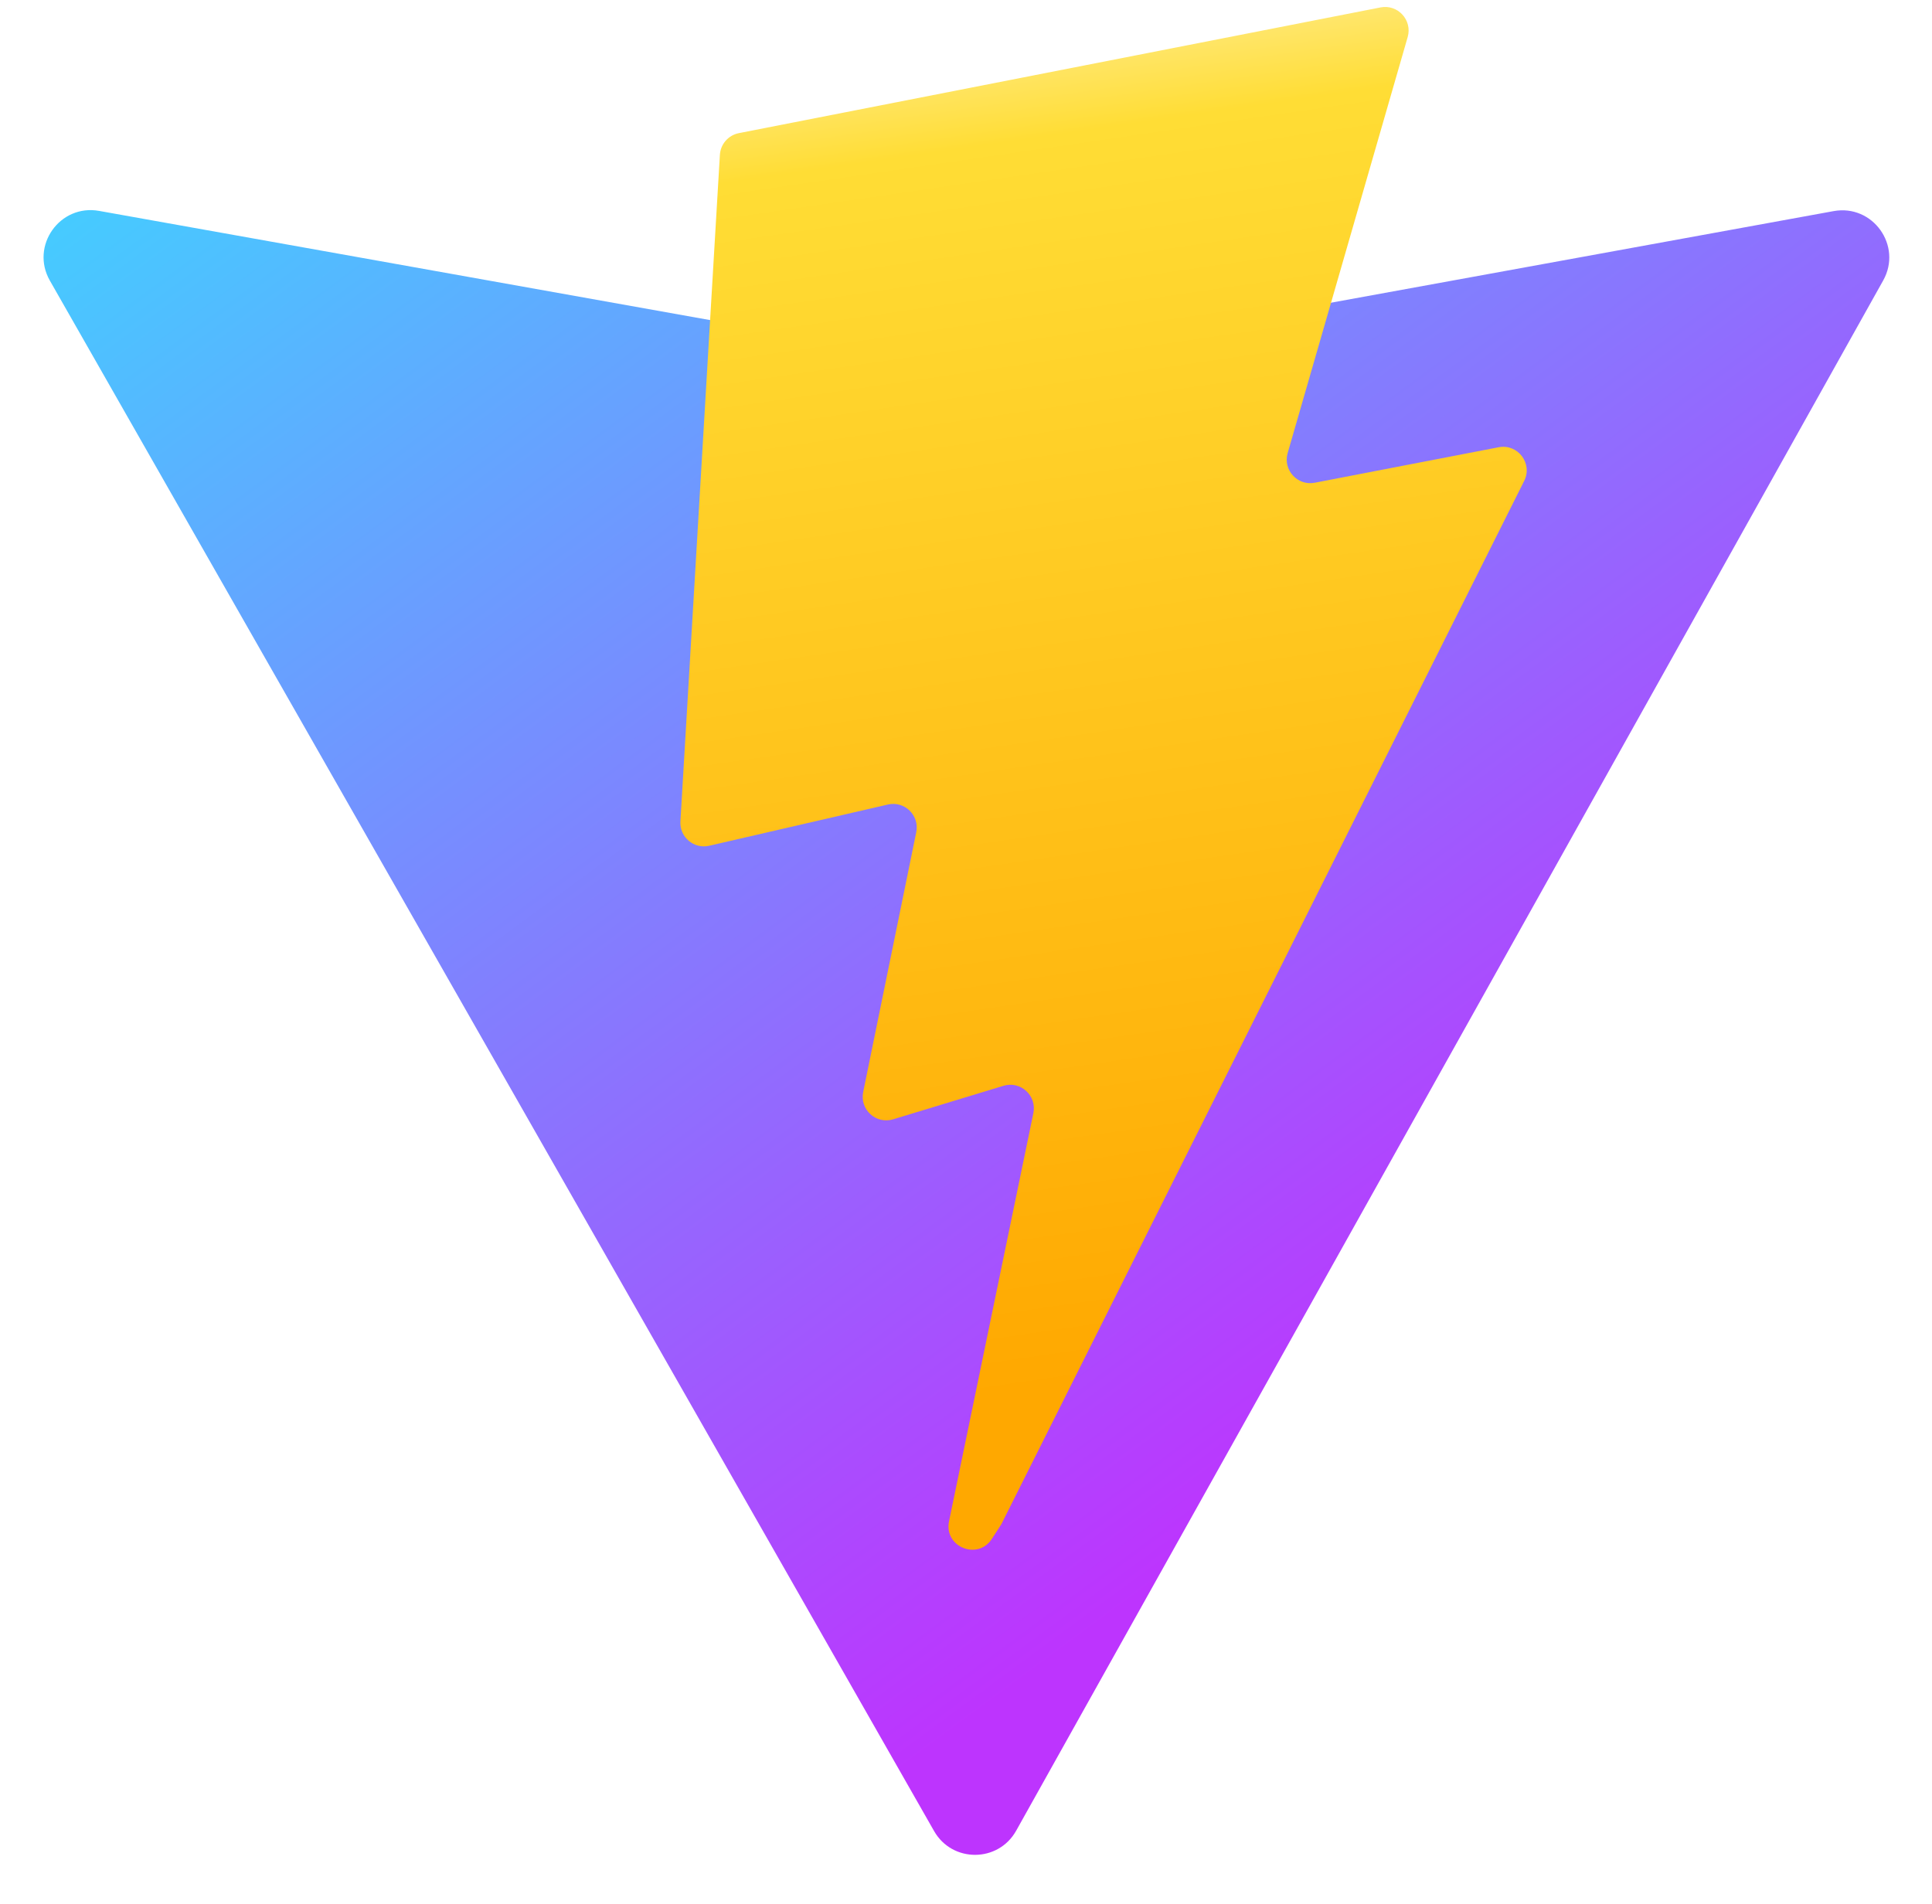
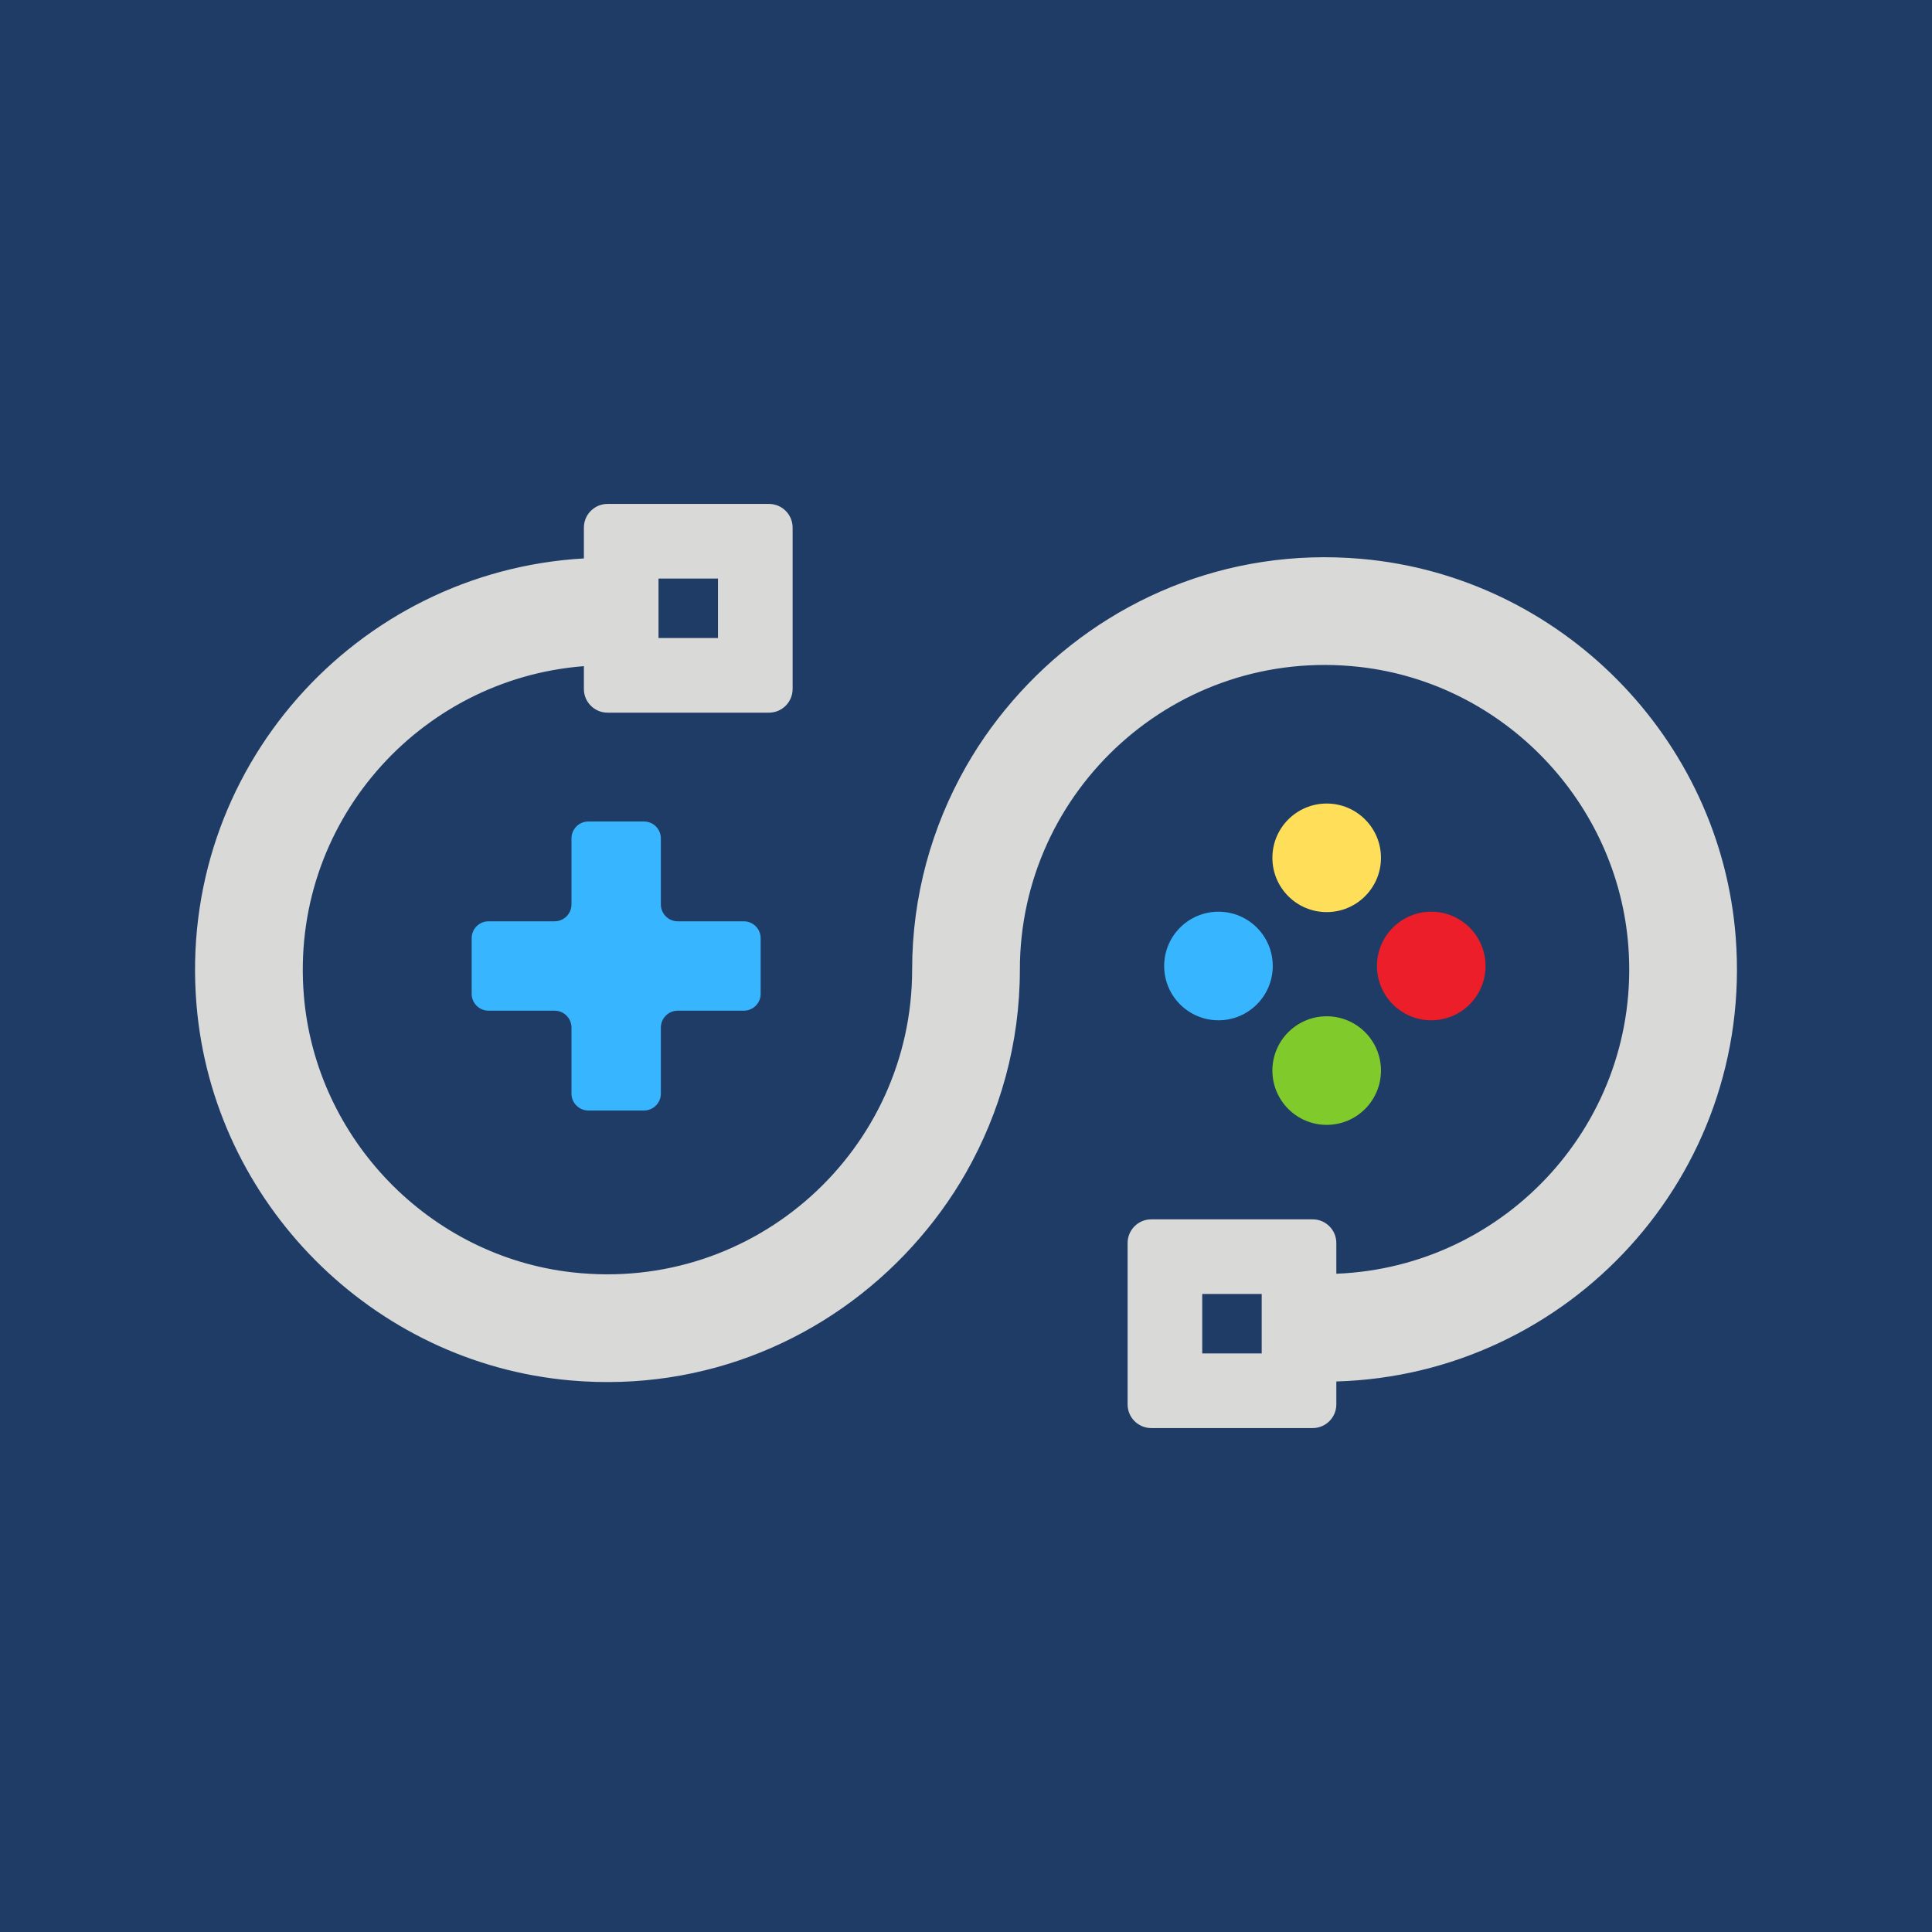
- <svg xmlns="http://www.w3.org/2000/svg" width="410" height="404" viewBox="0 0 410 404" fill="none">
-   <path d="M399.641 59.525L215.643 388.545C211.844 395.338 202.084 395.378 198.228 388.618L10.582 59.556C6.381 52.19 12.68 43.267 21.028 44.759L205.223 77.682C206.398 77.892 207.601 77.89 208.776 77.676L389.119 44.806C397.439 43.289 403.768 52.143 399.641 59.525Z" fill="url(#paint0_linear)" />
-   <path d="M292.965 1.574L156.801 28.255C154.563 28.694 152.906 30.59 152.771 32.866L144.395 174.33C144.198 177.662 147.258 180.248 150.51 179.498L188.42 170.749C191.967 169.931 195.172 173.055 194.443 176.622L183.18 231.775C182.422 235.487 185.907 238.661 189.532 237.56L212.947 230.446C216.577 229.344 220.065 232.527 219.297 236.242L201.398 322.875C200.278 328.294 207.486 331.249 210.492 326.603L212.5 323.5L323.454 102.072C325.312 98.365 322.108 94.137 318.036 94.923L279.014 102.454C275.347 103.161 272.227 99.746 273.262 96.158L298.731 7.867C299.767 4.273 296.636 0.855 292.965 1.574Z" fill="url(#paint1_linear)" />
+ <svg xmlns="http://www.w3.org/2000/svg" version="1.1" width="1024" height="1024" viewBox="0 0 1024 1024" xml:space="preserve">
  <defs>
-     <linearGradient id="paint0_linear" x1="6" y1="33" x2="235" y2="344" gradientUnits="userSpaceOnUse">
-       <stop stop-color="#41D1FF" />
-       <stop offset="1" stop-color="#BD34FE" />
-     </linearGradient>
-     <linearGradient id="paint1_linear" x1="194.651" y1="8.818" x2="236.076" y2="292.989" gradientUnits="userSpaceOnUse">
-       <stop stop-color="#FFEA83" />
-       <stop offset="0.083" stop-color="#FFDD35" />
-       <stop offset="1" stop-color="#FFA800" />
-     </linearGradient>
-   </defs>
+ </defs>
+   <g transform="matrix(1 0 0 1 512 512)" id="background-logo">
+     <rect style="stroke: none; stroke-width: 1; stroke-dasharray: none; stroke-linecap: butt; stroke-dashoffset: 0; stroke-linejoin: miter; stroke-miterlimit: 4; fill: rgb(30,60,101); fill-rule: nonzero; opacity: 1;" paint-order="stroke" x="-512" y="-512" rx="0" ry="0" width="1024" height="1024" />
+   </g>
+   <g transform="matrix(2.299913 0 0 2.299913 512 512)" style="" id="logo-logo">
+     <g transform="matrix(0.3 0 0 -0.3 0 0)">
+       <path style="stroke: none; stroke-width: 1; stroke-dasharray: none; stroke-linecap: butt; stroke-dashoffset: 0; stroke-linejoin: miter; stroke-miterlimit: 4; fill: rgb(217,217,216); fill-rule: nonzero; opacity: 1;" paint-order="stroke" transform=" translate(-905.922, -647.966)" d="m 1133.07 350.344 h -45.68 v 45.679 h 45.68 z M 669.723 945.59 h 45.679 V 899.906 H 669.723 Z M 1209.6 960.73 C 1105.61 969.844 1011.12 928.066 947.305 857.926 C 931.531 840.594 917.578 821.625 905.926 801.121 C 879.715 755.023 864.547 701.875 864.547 645.164 C 864.547 507.242 744.633 396.805 603.59 412.629 C 493.797 424.941 406.484 515.055 397.285 625.152 c -11.019 131.844 88.02 243.344 215.106 253.145 v -17.539 c 0 -10.043 8.14 -18.18 18.179 -18.18 h 123.985 c 10.043 0 18.179 8.137 18.179 18.18 v 123.984 c 0 10.039 -8.136 18.178 -18.179 18.178 H 630.57 c -10.039 0 -18.179 -8.139 -18.179 -18.178 V 961.055 C 437.344 951.09 299.762 798.793 314.816 618.156 C 327.492 466.012 449.945 343.039 602.027 329.617 c 104.082 -9.187 198.653 32.598 262.52 102.785 c 15.766 17.336 29.719 36.301 41.379 56.805 c 26.207 46.098 41.379 99.246 41.379 155.957 c 0 137.941 119.955 248.395 261.015 232.531 c 110.65 -12.445 198.26 -103.871 206.43 -214.918 c 9.86 -133.902 -93.74 -246.172 -224.35 -251.203 v 23.602 c 0 10.043 -8.14 18.179 -18.18 18.179 h -123.98 c -10.04 0 -18.18 -8.136 -18.18 -18.179 V 311.191 c 0 -10.039 8.14 -18.179 18.18 -18.179 h 123.98 c 10.04 0 18.18 8.14 18.18 18.179 v 17.625 c 178.56 5.082 320.69 158.266 306.82 340.942 c -11.62 153.183 -134.58 277.566 -287.62 290.972" stroke-linecap="round" />
+     </g>
+     <g transform="matrix(0.3 0 0 -0.3 -80.62 2.842171e-14)">
+       <path style="stroke: none; stroke-width: 1; stroke-dasharray: none; stroke-linecap: butt; stroke-dashoffset: 0; stroke-linejoin: miter; stroke-miterlimit: 4; fill: rgb(55,182,255); fill-rule: nonzero; opacity: 1;" paint-order="stroke" transform=" translate(-634.602, -648.857)" d="M 732.625 683.188 H 681.91 c -7.168 0 -12.976 5.808 -12.976 12.976 v 50.719 c 0 7.164 -5.813 12.976 -12.981 12.976 h -42.707 c -7.168 0 -12.976 -5.812 -12.976 -12.976 v -50.719 c 0 -7.168 -5.809 -12.976 -12.977 -12.976 h -50.715 c -7.168 0 -12.976 -5.809 -12.976 -12.977 v -42.707 c 0 -7.168 5.808 -12.977 12.976 -12.977 h 50.715 c 7.168 0 12.977 -5.808 12.977 -12.976 v -50.719 c 0 -7.164 5.808 -12.977 12.976 -12.977 h 42.707 c 7.168 0 12.981 5.813 12.981 12.977 v 50.719 c 0 7.168 5.808 12.976 12.976 12.976 h 50.715 c 7.168 0 12.977 5.809 12.977 12.977 v 42.707 c 0 7.168 -5.809 12.977 -12.977 12.977" stroke-linecap="round" />
+     </g>
+     <g transform="matrix(0.3 0 0 -0.3 83.12 -24.93)">
+       <path style="stroke: none; stroke-width: 1; stroke-dasharray: none; stroke-linecap: butt; stroke-dashoffset: 0; stroke-linejoin: miter; stroke-miterlimit: 4; fill: rgb(255,222,89); fill-rule: nonzero; opacity: 1;" paint-order="stroke" transform=" translate(-1184.835, -730.3575)" d="m 1226.54 730.359 c 0 -23.035 -18.67 -41.707 -41.7 -41.707 c -23.03 0 -41.71 18.672 -41.71 41.707 c 0 23.032 18.68 41.704 41.71 41.704 c 23.03 0 41.7 -18.672 41.7 -41.704" stroke-linecap="round" />
+     </g>
+     <g transform="matrix(0.3 0 0 -0.3 83.12 24.1)">
+       <path style="stroke: none; stroke-width: 1; stroke-dasharray: none; stroke-linecap: butt; stroke-dashoffset: 0; stroke-linejoin: miter; stroke-miterlimit: 4; fill: rgb(128,203,43); fill-rule: nonzero; opacity: 1;" paint-order="stroke" transform=" translate(-1184.835, -565.572)" d="m 1226.54 565.574 c 0 -23.031 -18.67 -41.707 -41.7 -41.707 c -23.03 0 -41.71 18.676 -41.71 41.707 c 0 23.031 18.68 41.703 41.71 41.703 c 23.03 0 41.7 -18.672 41.7 -41.703" stroke-linecap="round" />
+     </g>
+     <g transform="matrix(0.3 0 0 -0.3 58.18 5.684342e-14)">
+       <path style="stroke: none; stroke-width: 1; stroke-dasharray: none; stroke-linecap: butt; stroke-dashoffset: 0; stroke-linejoin: miter; stroke-miterlimit: 4; fill: rgb(55,182,255); fill-rule: nonzero; opacity: 1;" paint-order="stroke" transform=" translate(-1102.445, -647.967)" d="m 1102.45 689.672 c 23.03 0 41.7 -18.672 41.7 -41.703 c 0 -23.035 -18.67 -41.707 -41.7 -41.707 c -23.04 0 -41.71 18.672 -41.71 41.707 c 0 23.031 18.67 41.703 41.71 41.703" stroke-linecap="round" />
+     </g>
+     <g transform="matrix(0.3 0 0 -0.3 107.22 5.684342e-14)">
+       <path style="stroke: none; stroke-width: 1; stroke-dasharray: none; stroke-linecap: butt; stroke-dashoffset: 0; stroke-linejoin: miter; stroke-miterlimit: 4; fill: rgb(235,30,41); fill-rule: nonzero; opacity: 1;" paint-order="stroke" transform=" translate(-1267.235, -647.967)" d="m 1267.23 689.672 c 23.03 0 41.71 -18.672 41.71 -41.703 c 0 -23.035 -18.68 -41.707 -41.71 -41.707 c -23.03 0 -41.7 18.672 -41.7 41.707 c 0 23.031 18.67 41.703 41.7 41.703" stroke-linecap="round" />
+     </g>
+   </g>
</svg>
